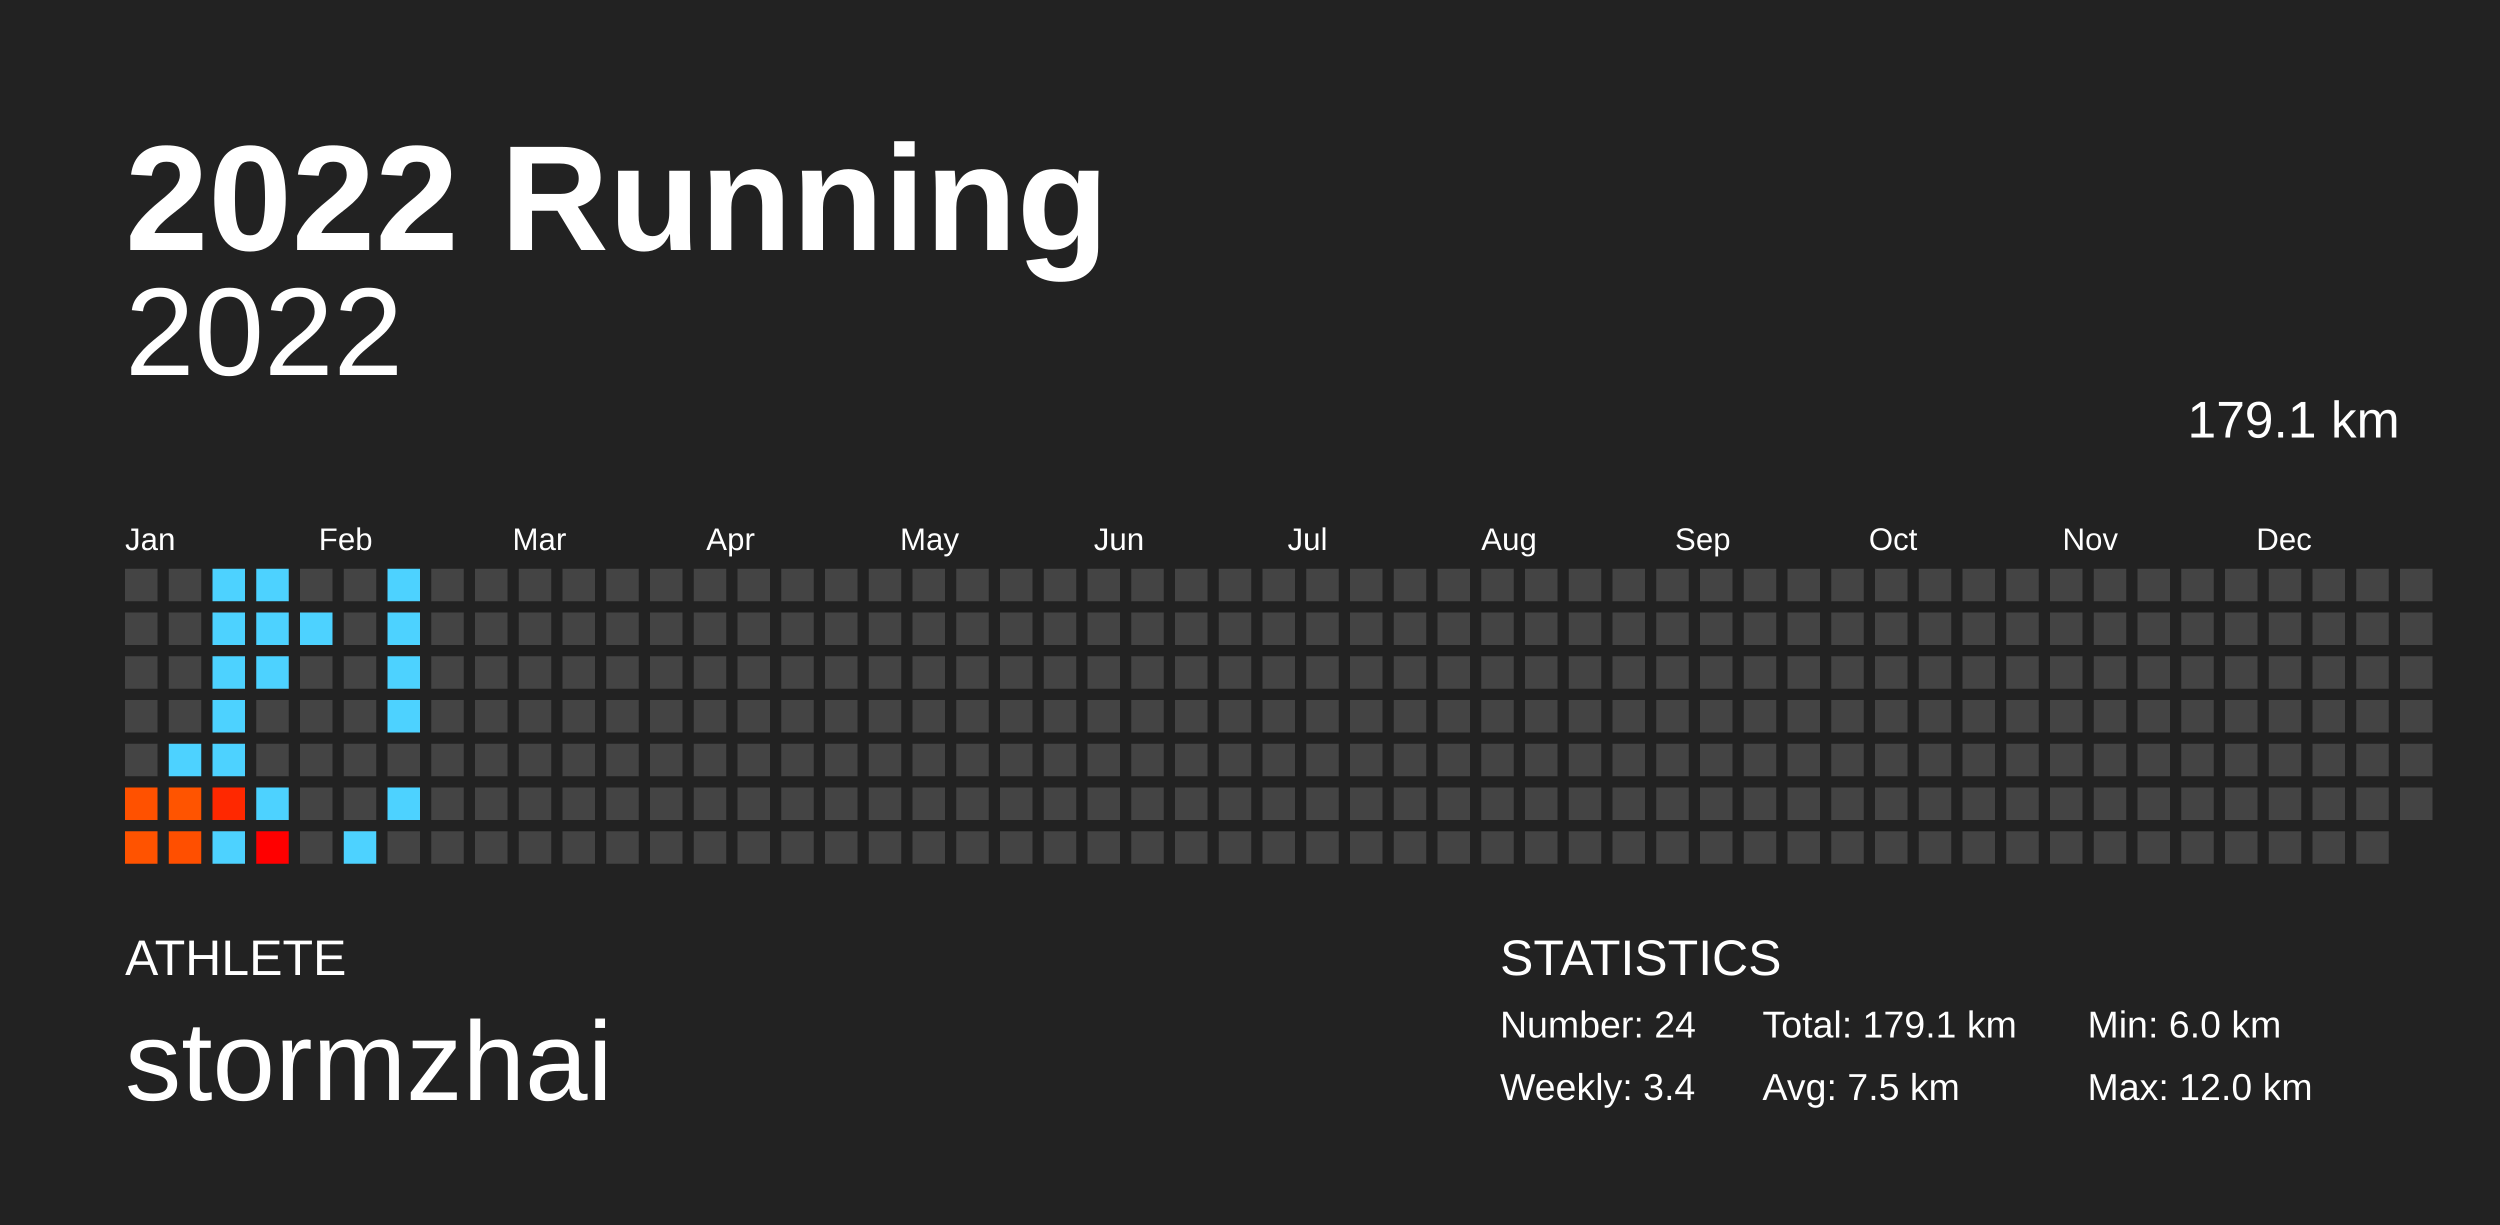
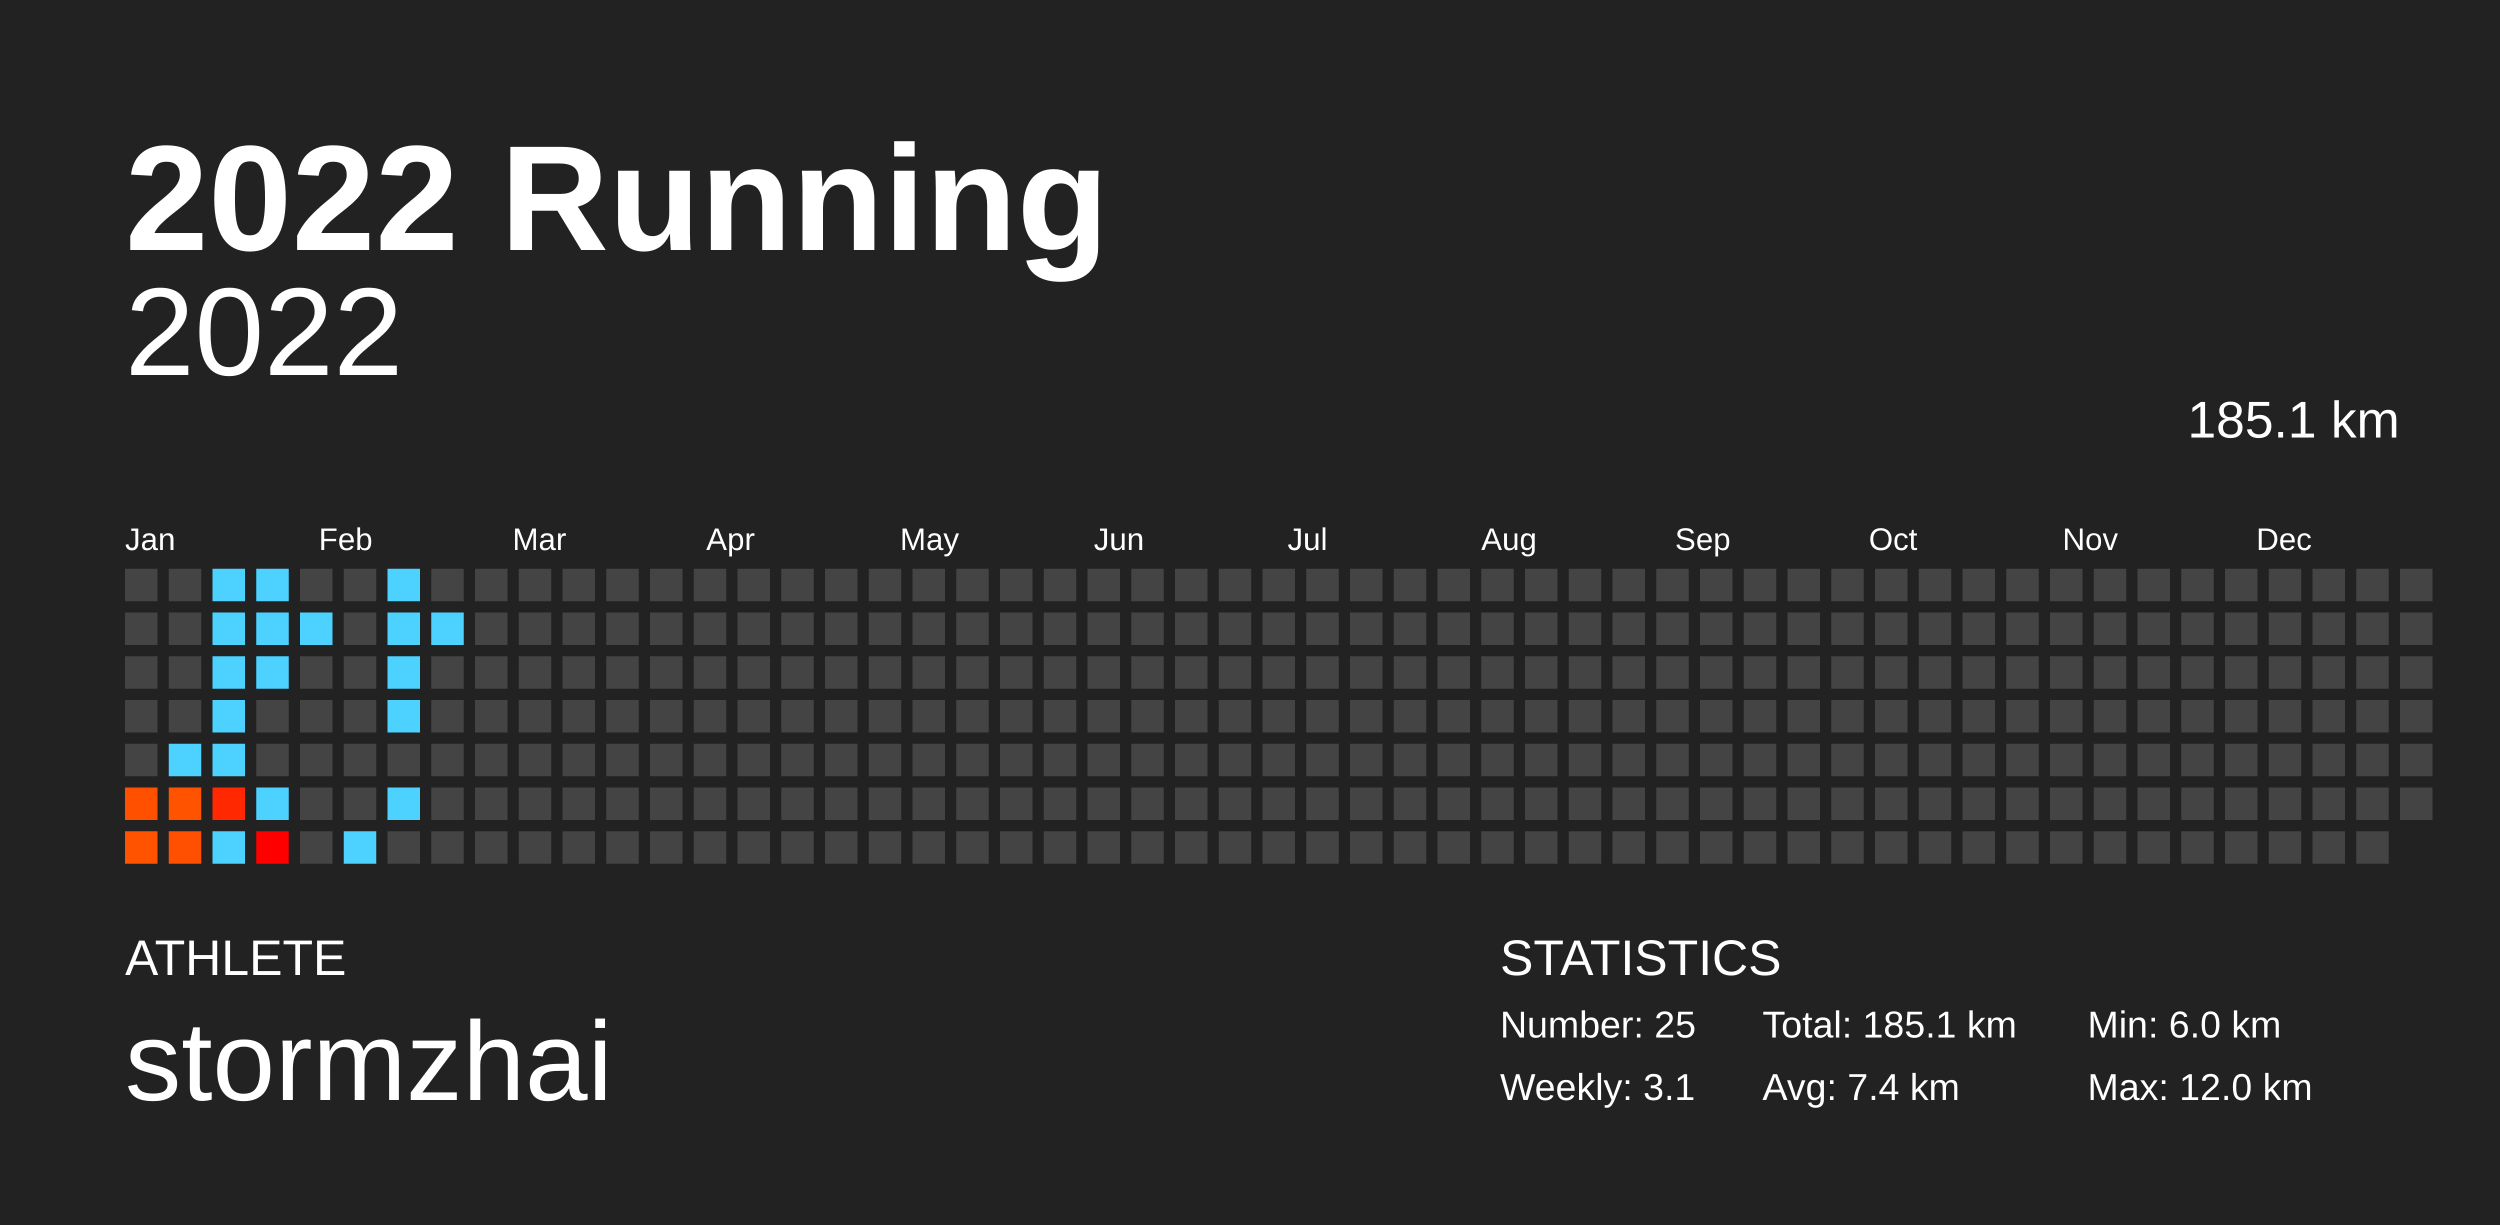
<svg xmlns="http://www.w3.org/2000/svg" baseProfile="full" height="98mm" version="1.1" viewBox="0,0,200,98" width="200mm">
  <defs />
  <rect fill="#222222" height="98" width="200" x="0" y="0" />
  <text fill="#FFFFFF" style="font-size:12px; font-family:Arial; font-weight:bold;" x="10" y="20">2022 Running</text>
  <text fill="#FFFFFF" style="font-size:4px; font-family:Arial" x="10" y="78">ATHLETE</text>
  <text fill="#FFFFFF" style="font-size:9px; font-family:Arial" x="10" y="88">stormzhai</text>
  <text fill="#FFFFFF" style="font-size:4px; font-family:Arial" x="120" y="78">STATISTICS</text>
-   <text fill="#FFFFFF" style="font-size:3px; font-family:Arial" x="120" y="83">Number: 24</text>
-   <text fill="#FFFFFF" style="font-size:3px; font-family:Arial" x="120" y="88">Weekly: 3.4</text>
-   <text fill="#FFFFFF" style="font-size:3px; font-family:Arial" x="141" y="83">Total: 179.1 km</text>
-   <text fill="#FFFFFF" style="font-size:3px; font-family:Arial" x="141" y="88">Avg: 7.5 km</text>
+   <text fill="#FFFFFF" style="font-size:3px; font-family:Arial" x="120" y="83">Number: 25</text>
+   <text fill="#FFFFFF" style="font-size:3px; font-family:Arial" x="120" y="88">Weekly: 3.1</text>
+   <text fill="#FFFFFF" style="font-size:3px; font-family:Arial" x="141" y="83">Total: 185.1 km</text>
+   <text fill="#FFFFFF" style="font-size:3px; font-family:Arial" x="141" y="88">Avg: 7.4 km</text>
  <text fill="#FFFFFF" style="font-size:3px; font-family:Arial" x="167" y="83">Min: 6.0 km</text>
  <text fill="#FFFFFF" style="font-size:3px; font-family:Arial" x="167" y="88">Max: 12.0 km</text>
  <text alignment-baseline="hanging" fill="#FFFFFF" style="font-size:10.0px; font-family:Arial;" x="10" y="30">2022</text>
-   <text alignment-baseline="hanging" fill="#FFFFFF" style="font-size:4.125px; font-family:Arial;" x="175" y="35">179.1 km</text>
+   <text alignment-baseline="hanging" fill="#FFFFFF" style="font-size:4.125px; font-family:Arial;" x="175" y="35">185.1 km</text>
  <text fill="#FFFFFF" style="font-size:2.5px; font-family:Arial" x="10.0" y="44">Jan</text>
  <text fill="#FFFFFF" style="font-size:2.5px; font-family:Arial" x="25.5" y="44">Feb</text>
  <text fill="#FFFFFF" style="font-size:2.5px; font-family:Arial" x="41.0" y="44">Mar</text>
  <text fill="#FFFFFF" style="font-size:2.5px; font-family:Arial" x="56.5" y="44">Apr</text>
  <text fill="#FFFFFF" style="font-size:2.5px; font-family:Arial" x="72.0" y="44">May</text>
  <text fill="#FFFFFF" style="font-size:2.5px; font-family:Arial" x="87.5" y="44">Jun</text>
  <text fill="#FFFFFF" style="font-size:2.5px; font-family:Arial" x="103.0" y="44">Jul</text>
  <text fill="#FFFFFF" style="font-size:2.5px; font-family:Arial" x="118.5" y="44">Aug</text>
  <text fill="#FFFFFF" style="font-size:2.5px; font-family:Arial" x="134.0" y="44">Sep</text>
  <text fill="#FFFFFF" style="font-size:2.5px; font-family:Arial" x="149.5" y="44">Oct</text>
  <text fill="#FFFFFF" style="font-size:2.5px; font-family:Arial" x="165.0" y="44">Nov</text>
  <text fill="#FFFFFF" style="font-size:2.5px; font-family:Arial" x="180.5" y="44">Dec</text>
  <rect fill="#444444" height="2.6" width="2.6" x="10.0" y="45.5" />
  <rect fill="#444444" height="2.6" width="2.6" x="10.0" y="49.0" />
  <rect fill="#444444" height="2.6" width="2.6" x="10.0" y="52.5" />
  <rect fill="#444444" height="2.6" width="2.6" x="10.0" y="56.0" />
  <rect fill="#444444" height="2.6" width="2.6" x="10.0" y="59.5" />
-   <rect fill="#ff5100" height="2.6" width="2.6" x="10.0" y="63.0" />
+   <rect fill="#ff5000" height="2.6" width="2.6" x="10.0" y="63.0" />
  <rect fill="#ff5300" height="2.6" width="2.6" x="10.0" y="66.5" />
  <rect fill="#444444" height="2.6" width="2.6" x="13.5" y="45.5" />
  <rect fill="#444444" height="2.6" width="2.6" x="13.5" y="49.0" />
  <rect fill="#444444" height="2.6" width="2.6" x="13.5" y="52.5" />
  <rect fill="#444444" height="2.6" width="2.6" x="13.5" y="56.0" />
  <rect fill="#4dd2ff" height="2.6" width="2.6" x="13.5" y="59.5" />
-   <rect fill="#ff5400" height="2.6" width="2.6" x="13.5" y="63.0" />
+   <rect fill="#ff5300" height="2.6" width="2.6" x="13.5" y="63.0" />
  <rect fill="#ff4f00" height="2.6" width="2.6" x="13.5" y="66.5" />
  <rect fill="#4dd2ff" height="2.6" width="2.6" x="17.0" y="45.5" />
  <rect fill="#4dd2ff" height="2.6" width="2.6" x="17.0" y="49.0" />
  <rect fill="#4dd2ff" height="2.6" width="2.6" x="17.0" y="52.5" />
  <rect fill="#4dd2ff" height="2.6" width="2.6" x="17.0" y="56.0" />
  <rect fill="#4dd2ff" height="2.6" width="2.6" x="17.0" y="59.5" />
  <rect fill="#ff2800" height="2.6" width="2.6" x="17.0" y="63.0" />
  <rect fill="#4dd2ff" height="2.6" width="2.6" x="17.0" y="66.5" />
  <rect fill="#4dd2ff" height="2.6" width="2.6" x="20.5" y="45.5" />
  <rect fill="#4dd2ff" height="2.6" width="2.6" x="20.5" y="49.0" />
  <rect fill="#4dd2ff" height="2.6" width="2.6" x="20.5" y="52.5" />
  <rect fill="#444444" height="2.6" width="2.6" x="20.5" y="56.0" />
  <rect fill="#444444" height="2.6" width="2.6" x="20.5" y="59.5" />
  <rect fill="#4dd2ff" height="2.6" width="2.6" x="20.5" y="63.0" />
  <rect fill="#ff0000" height="2.6" width="2.6" x="20.5" y="66.5" />
  <rect fill="#444444" height="2.6" width="2.6" x="24.0" y="45.5" />
  <rect fill="#4dd2ff" height="2.6" width="2.6" x="24.0" y="49.0" />
  <rect fill="#444444" height="2.6" width="2.6" x="24.0" y="52.5" />
  <rect fill="#444444" height="2.6" width="2.6" x="24.0" y="56.0" />
  <rect fill="#444444" height="2.6" width="2.6" x="24.0" y="59.5" />
  <rect fill="#444444" height="2.6" width="2.6" x="24.0" y="63.0" />
  <rect fill="#444444" height="2.6" width="2.6" x="24.0" y="66.5" />
  <rect fill="#444444" height="2.6" width="2.6" x="27.5" y="45.5" />
  <rect fill="#444444" height="2.6" width="2.6" x="27.5" y="49.0" />
  <rect fill="#444444" height="2.6" width="2.6" x="27.5" y="52.5" />
  <rect fill="#444444" height="2.6" width="2.6" x="27.5" y="56.0" />
  <rect fill="#444444" height="2.6" width="2.6" x="27.5" y="59.5" />
  <rect fill="#444444" height="2.6" width="2.6" x="27.5" y="63.0" />
  <rect fill="#4dd2ff" height="2.6" width="2.6" x="27.5" y="66.5" />
  <rect fill="#4dd2ff" height="2.6" width="2.6" x="31.0" y="45.5" />
  <rect fill="#4dd2ff" height="2.6" width="2.6" x="31.0" y="49.0" />
  <rect fill="#4dd2ff" height="2.6" width="2.6" x="31.0" y="52.5" />
  <rect fill="#4dd2ff" height="2.6" width="2.6" x="31.0" y="56.0" />
  <rect fill="#444444" height="2.6" width="2.6" x="31.0" y="59.5" />
  <rect fill="#4dd2ff" height="2.6" width="2.6" x="31.0" y="63.0" />
  <rect fill="#444444" height="2.6" width="2.6" x="31.0" y="66.5" />
  <rect fill="#444444" height="2.6" width="2.6" x="34.5" y="45.5" />
-   <rect fill="#444444" height="2.6" width="2.6" x="34.5" y="49.0" />
+   <rect fill="#4dd2ff" height="2.6" width="2.6" x="34.5" y="49.0" />
  <rect fill="#444444" height="2.6" width="2.6" x="34.5" y="52.5" />
  <rect fill="#444444" height="2.6" width="2.6" x="34.5" y="56.0" />
  <rect fill="#444444" height="2.6" width="2.6" x="34.5" y="59.5" />
  <rect fill="#444444" height="2.6" width="2.6" x="34.5" y="63.0" />
  <rect fill="#444444" height="2.6" width="2.6" x="34.5" y="66.5" />
  <rect fill="#444444" height="2.6" width="2.6" x="38.0" y="45.5" />
  <rect fill="#444444" height="2.6" width="2.6" x="38.0" y="49.0" />
  <rect fill="#444444" height="2.6" width="2.6" x="38.0" y="52.5" />
  <rect fill="#444444" height="2.6" width="2.6" x="38.0" y="56.0" />
  <rect fill="#444444" height="2.6" width="2.6" x="38.0" y="59.5" />
  <rect fill="#444444" height="2.6" width="2.6" x="38.0" y="63.0" />
  <rect fill="#444444" height="2.6" width="2.6" x="38.0" y="66.5" />
  <rect fill="#444444" height="2.6" width="2.6" x="41.5" y="45.5" />
  <rect fill="#444444" height="2.6" width="2.6" x="41.5" y="49.0" />
  <rect fill="#444444" height="2.6" width="2.6" x="41.5" y="52.5" />
  <rect fill="#444444" height="2.6" width="2.6" x="41.5" y="56.0" />
  <rect fill="#444444" height="2.6" width="2.6" x="41.5" y="59.5" />
  <rect fill="#444444" height="2.6" width="2.6" x="41.5" y="63.0" />
  <rect fill="#444444" height="2.6" width="2.6" x="41.5" y="66.5" />
  <rect fill="#444444" height="2.6" width="2.6" x="45.0" y="45.5" />
  <rect fill="#444444" height="2.6" width="2.6" x="45.0" y="49.0" />
  <rect fill="#444444" height="2.6" width="2.6" x="45.0" y="52.5" />
  <rect fill="#444444" height="2.6" width="2.6" x="45.0" y="56.0" />
  <rect fill="#444444" height="2.6" width="2.6" x="45.0" y="59.5" />
  <rect fill="#444444" height="2.6" width="2.6" x="45.0" y="63.0" />
  <rect fill="#444444" height="2.6" width="2.6" x="45.0" y="66.5" />
  <rect fill="#444444" height="2.6" width="2.6" x="48.5" y="45.5" />
  <rect fill="#444444" height="2.6" width="2.6" x="48.5" y="49.0" />
  <rect fill="#444444" height="2.6" width="2.6" x="48.5" y="52.5" />
  <rect fill="#444444" height="2.6" width="2.6" x="48.5" y="56.0" />
  <rect fill="#444444" height="2.6" width="2.6" x="48.5" y="59.5" />
  <rect fill="#444444" height="2.6" width="2.6" x="48.5" y="63.0" />
  <rect fill="#444444" height="2.6" width="2.6" x="48.5" y="66.5" />
  <rect fill="#444444" height="2.6" width="2.6" x="52.0" y="45.5" />
  <rect fill="#444444" height="2.6" width="2.6" x="52.0" y="49.0" />
  <rect fill="#444444" height="2.6" width="2.6" x="52.0" y="52.5" />
  <rect fill="#444444" height="2.6" width="2.6" x="52.0" y="56.0" />
  <rect fill="#444444" height="2.6" width="2.6" x="52.0" y="59.5" />
  <rect fill="#444444" height="2.6" width="2.6" x="52.0" y="63.0" />
  <rect fill="#444444" height="2.6" width="2.6" x="52.0" y="66.5" />
  <rect fill="#444444" height="2.6" width="2.6" x="55.5" y="45.5" />
  <rect fill="#444444" height="2.6" width="2.6" x="55.5" y="49.0" />
  <rect fill="#444444" height="2.6" width="2.6" x="55.5" y="52.5" />
  <rect fill="#444444" height="2.6" width="2.6" x="55.5" y="56.0" />
  <rect fill="#444444" height="2.6" width="2.6" x="55.5" y="59.5" />
  <rect fill="#444444" height="2.6" width="2.6" x="55.5" y="63.0" />
  <rect fill="#444444" height="2.6" width="2.6" x="55.5" y="66.5" />
  <rect fill="#444444" height="2.6" width="2.6" x="59.0" y="45.5" />
  <rect fill="#444444" height="2.6" width="2.6" x="59.0" y="49.0" />
  <rect fill="#444444" height="2.6" width="2.6" x="59.0" y="52.5" />
  <rect fill="#444444" height="2.6" width="2.6" x="59.0" y="56.0" />
  <rect fill="#444444" height="2.6" width="2.6" x="59.0" y="59.5" />
  <rect fill="#444444" height="2.6" width="2.6" x="59.0" y="63.0" />
  <rect fill="#444444" height="2.6" width="2.6" x="59.0" y="66.5" />
  <rect fill="#444444" height="2.6" width="2.6" x="62.5" y="45.5" />
  <rect fill="#444444" height="2.6" width="2.6" x="62.5" y="49.0" />
  <rect fill="#444444" height="2.6" width="2.6" x="62.5" y="52.5" />
  <rect fill="#444444" height="2.6" width="2.6" x="62.5" y="56.0" />
  <rect fill="#444444" height="2.6" width="2.6" x="62.5" y="59.5" />
  <rect fill="#444444" height="2.6" width="2.6" x="62.5" y="63.0" />
  <rect fill="#444444" height="2.6" width="2.6" x="62.5" y="66.5" />
  <rect fill="#444444" height="2.6" width="2.6" x="66.0" y="45.5" />
  <rect fill="#444444" height="2.6" width="2.6" x="66.0" y="49.0" />
  <rect fill="#444444" height="2.6" width="2.6" x="66.0" y="52.5" />
  <rect fill="#444444" height="2.6" width="2.6" x="66.0" y="56.0" />
  <rect fill="#444444" height="2.6" width="2.6" x="66.0" y="59.5" />
  <rect fill="#444444" height="2.6" width="2.6" x="66.0" y="63.0" />
  <rect fill="#444444" height="2.6" width="2.6" x="66.0" y="66.5" />
  <rect fill="#444444" height="2.6" width="2.6" x="69.5" y="45.5" />
  <rect fill="#444444" height="2.6" width="2.6" x="69.5" y="49.0" />
  <rect fill="#444444" height="2.6" width="2.6" x="69.5" y="52.5" />
  <rect fill="#444444" height="2.6" width="2.6" x="69.5" y="56.0" />
  <rect fill="#444444" height="2.6" width="2.6" x="69.5" y="59.5" />
  <rect fill="#444444" height="2.6" width="2.6" x="69.5" y="63.0" />
  <rect fill="#444444" height="2.6" width="2.6" x="69.5" y="66.5" />
  <rect fill="#444444" height="2.6" width="2.6" x="73.0" y="45.5" />
  <rect fill="#444444" height="2.6" width="2.6" x="73.0" y="49.0" />
  <rect fill="#444444" height="2.6" width="2.6" x="73.0" y="52.5" />
  <rect fill="#444444" height="2.6" width="2.6" x="73.0" y="56.0" />
  <rect fill="#444444" height="2.6" width="2.6" x="73.0" y="59.5" />
  <rect fill="#444444" height="2.6" width="2.6" x="73.0" y="63.0" />
  <rect fill="#444444" height="2.6" width="2.6" x="73.0" y="66.5" />
  <rect fill="#444444" height="2.6" width="2.6" x="76.5" y="45.5" />
  <rect fill="#444444" height="2.6" width="2.6" x="76.5" y="49.0" />
  <rect fill="#444444" height="2.6" width="2.6" x="76.5" y="52.5" />
  <rect fill="#444444" height="2.6" width="2.6" x="76.5" y="56.0" />
  <rect fill="#444444" height="2.6" width="2.6" x="76.5" y="59.5" />
  <rect fill="#444444" height="2.6" width="2.6" x="76.5" y="63.0" />
  <rect fill="#444444" height="2.6" width="2.6" x="76.5" y="66.5" />
  <rect fill="#444444" height="2.6" width="2.6" x="80.0" y="45.5" />
  <rect fill="#444444" height="2.6" width="2.6" x="80.0" y="49.0" />
  <rect fill="#444444" height="2.6" width="2.6" x="80.0" y="52.5" />
  <rect fill="#444444" height="2.6" width="2.6" x="80.0" y="56.0" />
  <rect fill="#444444" height="2.6" width="2.6" x="80.0" y="59.5" />
  <rect fill="#444444" height="2.6" width="2.6" x="80.0" y="63.0" />
  <rect fill="#444444" height="2.6" width="2.6" x="80.0" y="66.5" />
  <rect fill="#444444" height="2.6" width="2.6" x="83.5" y="45.5" />
  <rect fill="#444444" height="2.6" width="2.6" x="83.5" y="49.0" />
  <rect fill="#444444" height="2.6" width="2.6" x="83.5" y="52.5" />
  <rect fill="#444444" height="2.6" width="2.6" x="83.5" y="56.0" />
  <rect fill="#444444" height="2.6" width="2.6" x="83.5" y="59.5" />
  <rect fill="#444444" height="2.6" width="2.6" x="83.5" y="63.0" />
  <rect fill="#444444" height="2.6" width="2.6" x="83.5" y="66.5" />
  <rect fill="#444444" height="2.6" width="2.6" x="87.0" y="45.5" />
  <rect fill="#444444" height="2.6" width="2.6" x="87.0" y="49.0" />
  <rect fill="#444444" height="2.6" width="2.6" x="87.0" y="52.5" />
  <rect fill="#444444" height="2.6" width="2.6" x="87.0" y="56.0" />
  <rect fill="#444444" height="2.6" width="2.6" x="87.0" y="59.5" />
  <rect fill="#444444" height="2.6" width="2.6" x="87.0" y="63.0" />
  <rect fill="#444444" height="2.6" width="2.6" x="87.0" y="66.5" />
  <rect fill="#444444" height="2.6" width="2.6" x="90.5" y="45.5" />
  <rect fill="#444444" height="2.6" width="2.6" x="90.5" y="49.0" />
  <rect fill="#444444" height="2.6" width="2.6" x="90.5" y="52.5" />
  <rect fill="#444444" height="2.6" width="2.6" x="90.5" y="56.0" />
  <rect fill="#444444" height="2.6" width="2.6" x="90.5" y="59.5" />
  <rect fill="#444444" height="2.6" width="2.6" x="90.5" y="63.0" />
  <rect fill="#444444" height="2.6" width="2.6" x="90.5" y="66.5" />
  <rect fill="#444444" height="2.6" width="2.6" x="94.0" y="45.5" />
  <rect fill="#444444" height="2.6" width="2.6" x="94.0" y="49.0" />
  <rect fill="#444444" height="2.6" width="2.6" x="94.0" y="52.5" />
  <rect fill="#444444" height="2.6" width="2.6" x="94.0" y="56.0" />
  <rect fill="#444444" height="2.6" width="2.6" x="94.0" y="59.5" />
  <rect fill="#444444" height="2.6" width="2.6" x="94.0" y="63.0" />
  <rect fill="#444444" height="2.6" width="2.6" x="94.0" y="66.5" />
  <rect fill="#444444" height="2.6" width="2.6" x="97.5" y="45.5" />
  <rect fill="#444444" height="2.6" width="2.6" x="97.5" y="49.0" />
  <rect fill="#444444" height="2.6" width="2.6" x="97.5" y="52.5" />
  <rect fill="#444444" height="2.6" width="2.6" x="97.5" y="56.0" />
  <rect fill="#444444" height="2.6" width="2.6" x="97.5" y="59.5" />
  <rect fill="#444444" height="2.6" width="2.6" x="97.5" y="63.0" />
  <rect fill="#444444" height="2.6" width="2.6" x="97.5" y="66.5" />
  <rect fill="#444444" height="2.6" width="2.6" x="101.0" y="45.5" />
  <rect fill="#444444" height="2.6" width="2.6" x="101.0" y="49.0" />
  <rect fill="#444444" height="2.6" width="2.6" x="101.0" y="52.5" />
  <rect fill="#444444" height="2.6" width="2.6" x="101.0" y="56.0" />
  <rect fill="#444444" height="2.6" width="2.6" x="101.0" y="59.5" />
  <rect fill="#444444" height="2.6" width="2.6" x="101.0" y="63.0" />
  <rect fill="#444444" height="2.6" width="2.6" x="101.0" y="66.5" />
  <rect fill="#444444" height="2.6" width="2.6" x="104.5" y="45.5" />
  <rect fill="#444444" height="2.6" width="2.6" x="104.5" y="49.0" />
  <rect fill="#444444" height="2.6" width="2.6" x="104.5" y="52.5" />
  <rect fill="#444444" height="2.6" width="2.6" x="104.5" y="56.0" />
  <rect fill="#444444" height="2.6" width="2.6" x="104.5" y="59.5" />
  <rect fill="#444444" height="2.6" width="2.6" x="104.5" y="63.0" />
  <rect fill="#444444" height="2.6" width="2.6" x="104.5" y="66.5" />
  <rect fill="#444444" height="2.6" width="2.6" x="108.0" y="45.5" />
  <rect fill="#444444" height="2.6" width="2.6" x="108.0" y="49.0" />
  <rect fill="#444444" height="2.6" width="2.6" x="108.0" y="52.5" />
  <rect fill="#444444" height="2.6" width="2.6" x="108.0" y="56.0" />
  <rect fill="#444444" height="2.6" width="2.6" x="108.0" y="59.5" />
  <rect fill="#444444" height="2.6" width="2.6" x="108.0" y="63.0" />
  <rect fill="#444444" height="2.6" width="2.6" x="108.0" y="66.5" />
  <rect fill="#444444" height="2.6" width="2.6" x="111.5" y="45.5" />
  <rect fill="#444444" height="2.6" width="2.6" x="111.5" y="49.0" />
  <rect fill="#444444" height="2.6" width="2.6" x="111.5" y="52.5" />
  <rect fill="#444444" height="2.6" width="2.6" x="111.5" y="56.0" />
  <rect fill="#444444" height="2.6" width="2.6" x="111.5" y="59.5" />
  <rect fill="#444444" height="2.6" width="2.6" x="111.5" y="63.0" />
  <rect fill="#444444" height="2.6" width="2.6" x="111.5" y="66.5" />
  <rect fill="#444444" height="2.6" width="2.6" x="115.0" y="45.5" />
  <rect fill="#444444" height="2.6" width="2.6" x="115.0" y="49.0" />
  <rect fill="#444444" height="2.6" width="2.6" x="115.0" y="52.5" />
  <rect fill="#444444" height="2.6" width="2.6" x="115.0" y="56.0" />
  <rect fill="#444444" height="2.6" width="2.6" x="115.0" y="59.5" />
  <rect fill="#444444" height="2.6" width="2.6" x="115.0" y="63.0" />
  <rect fill="#444444" height="2.6" width="2.6" x="115.0" y="66.5" />
  <rect fill="#444444" height="2.6" width="2.6" x="118.5" y="45.5" />
  <rect fill="#444444" height="2.6" width="2.6" x="118.5" y="49.0" />
  <rect fill="#444444" height="2.6" width="2.6" x="118.5" y="52.5" />
  <rect fill="#444444" height="2.6" width="2.6" x="118.5" y="56.0" />
  <rect fill="#444444" height="2.6" width="2.6" x="118.5" y="59.5" />
  <rect fill="#444444" height="2.6" width="2.6" x="118.5" y="63.0" />
  <rect fill="#444444" height="2.6" width="2.6" x="118.5" y="66.5" />
  <rect fill="#444444" height="2.6" width="2.6" x="122.0" y="45.5" />
  <rect fill="#444444" height="2.6" width="2.6" x="122.0" y="49.0" />
  <rect fill="#444444" height="2.6" width="2.6" x="122.0" y="52.5" />
  <rect fill="#444444" height="2.6" width="2.6" x="122.0" y="56.0" />
  <rect fill="#444444" height="2.6" width="2.6" x="122.0" y="59.5" />
  <rect fill="#444444" height="2.6" width="2.6" x="122.0" y="63.0" />
  <rect fill="#444444" height="2.6" width="2.6" x="122.0" y="66.5" />
  <rect fill="#444444" height="2.6" width="2.6" x="125.5" y="45.5" />
  <rect fill="#444444" height="2.6" width="2.6" x="125.5" y="49.0" />
  <rect fill="#444444" height="2.6" width="2.6" x="125.5" y="52.5" />
  <rect fill="#444444" height="2.6" width="2.6" x="125.5" y="56.0" />
  <rect fill="#444444" height="2.6" width="2.6" x="125.5" y="59.5" />
  <rect fill="#444444" height="2.6" width="2.6" x="125.5" y="63.0" />
  <rect fill="#444444" height="2.6" width="2.6" x="125.5" y="66.5" />
  <rect fill="#444444" height="2.6" width="2.6" x="129.0" y="45.5" />
  <rect fill="#444444" height="2.6" width="2.6" x="129.0" y="49.0" />
  <rect fill="#444444" height="2.6" width="2.6" x="129.0" y="52.5" />
  <rect fill="#444444" height="2.6" width="2.6" x="129.0" y="56.0" />
  <rect fill="#444444" height="2.6" width="2.6" x="129.0" y="59.5" />
  <rect fill="#444444" height="2.6" width="2.6" x="129.0" y="63.0" />
  <rect fill="#444444" height="2.6" width="2.6" x="129.0" y="66.5" />
  <rect fill="#444444" height="2.6" width="2.6" x="132.5" y="45.5" />
  <rect fill="#444444" height="2.6" width="2.6" x="132.5" y="49.0" />
  <rect fill="#444444" height="2.6" width="2.6" x="132.5" y="52.5" />
  <rect fill="#444444" height="2.6" width="2.6" x="132.5" y="56.0" />
  <rect fill="#444444" height="2.6" width="2.6" x="132.5" y="59.5" />
  <rect fill="#444444" height="2.6" width="2.6" x="132.5" y="63.0" />
  <rect fill="#444444" height="2.6" width="2.6" x="132.5" y="66.5" />
  <rect fill="#444444" height="2.6" width="2.6" x="136.0" y="45.5" />
  <rect fill="#444444" height="2.6" width="2.6" x="136.0" y="49.0" />
  <rect fill="#444444" height="2.6" width="2.6" x="136.0" y="52.5" />
  <rect fill="#444444" height="2.6" width="2.6" x="136.0" y="56.0" />
  <rect fill="#444444" height="2.6" width="2.6" x="136.0" y="59.5" />
  <rect fill="#444444" height="2.6" width="2.6" x="136.0" y="63.0" />
  <rect fill="#444444" height="2.6" width="2.6" x="136.0" y="66.5" />
  <rect fill="#444444" height="2.6" width="2.6" x="139.5" y="45.5" />
  <rect fill="#444444" height="2.6" width="2.6" x="139.5" y="49.0" />
  <rect fill="#444444" height="2.6" width="2.6" x="139.5" y="52.5" />
  <rect fill="#444444" height="2.6" width="2.6" x="139.5" y="56.0" />
  <rect fill="#444444" height="2.6" width="2.6" x="139.5" y="59.5" />
  <rect fill="#444444" height="2.6" width="2.6" x="139.5" y="63.0" />
  <rect fill="#444444" height="2.6" width="2.6" x="139.5" y="66.5" />
  <rect fill="#444444" height="2.6" width="2.6" x="143.0" y="45.5" />
  <rect fill="#444444" height="2.6" width="2.6" x="143.0" y="49.0" />
  <rect fill="#444444" height="2.6" width="2.6" x="143.0" y="52.5" />
  <rect fill="#444444" height="2.6" width="2.6" x="143.0" y="56.0" />
  <rect fill="#444444" height="2.6" width="2.6" x="143.0" y="59.5" />
  <rect fill="#444444" height="2.6" width="2.6" x="143.0" y="63.0" />
  <rect fill="#444444" height="2.6" width="2.6" x="143.0" y="66.5" />
  <rect fill="#444444" height="2.6" width="2.6" x="146.5" y="45.5" />
  <rect fill="#444444" height="2.6" width="2.6" x="146.5" y="49.0" />
  <rect fill="#444444" height="2.6" width="2.6" x="146.5" y="52.5" />
  <rect fill="#444444" height="2.6" width="2.6" x="146.5" y="56.0" />
  <rect fill="#444444" height="2.6" width="2.6" x="146.5" y="59.5" />
  <rect fill="#444444" height="2.6" width="2.6" x="146.5" y="63.0" />
  <rect fill="#444444" height="2.6" width="2.6" x="146.5" y="66.5" />
  <rect fill="#444444" height="2.6" width="2.6" x="150.0" y="45.5" />
  <rect fill="#444444" height="2.6" width="2.6" x="150.0" y="49.0" />
  <rect fill="#444444" height="2.6" width="2.6" x="150.0" y="52.5" />
  <rect fill="#444444" height="2.6" width="2.6" x="150.0" y="56.0" />
  <rect fill="#444444" height="2.6" width="2.6" x="150.0" y="59.5" />
  <rect fill="#444444" height="2.6" width="2.6" x="150.0" y="63.0" />
  <rect fill="#444444" height="2.6" width="2.6" x="150.0" y="66.5" />
  <rect fill="#444444" height="2.6" width="2.6" x="153.5" y="45.5" />
  <rect fill="#444444" height="2.6" width="2.6" x="153.5" y="49.0" />
  <rect fill="#444444" height="2.6" width="2.6" x="153.5" y="52.5" />
  <rect fill="#444444" height="2.6" width="2.6" x="153.5" y="56.0" />
  <rect fill="#444444" height="2.6" width="2.6" x="153.5" y="59.5" />
  <rect fill="#444444" height="2.6" width="2.6" x="153.5" y="63.0" />
  <rect fill="#444444" height="2.6" width="2.6" x="153.5" y="66.5" />
  <rect fill="#444444" height="2.6" width="2.6" x="157.0" y="45.5" />
  <rect fill="#444444" height="2.6" width="2.6" x="157.0" y="49.0" />
  <rect fill="#444444" height="2.6" width="2.6" x="157.0" y="52.5" />
  <rect fill="#444444" height="2.6" width="2.6" x="157.0" y="56.0" />
  <rect fill="#444444" height="2.6" width="2.6" x="157.0" y="59.5" />
  <rect fill="#444444" height="2.6" width="2.6" x="157.0" y="63.0" />
  <rect fill="#444444" height="2.6" width="2.6" x="157.0" y="66.5" />
  <rect fill="#444444" height="2.6" width="2.6" x="160.5" y="45.5" />
  <rect fill="#444444" height="2.6" width="2.6" x="160.5" y="49.0" />
  <rect fill="#444444" height="2.6" width="2.6" x="160.5" y="52.5" />
  <rect fill="#444444" height="2.6" width="2.6" x="160.5" y="56.0" />
  <rect fill="#444444" height="2.6" width="2.6" x="160.5" y="59.5" />
  <rect fill="#444444" height="2.6" width="2.6" x="160.5" y="63.0" />
  <rect fill="#444444" height="2.6" width="2.6" x="160.5" y="66.5" />
  <rect fill="#444444" height="2.6" width="2.6" x="164.0" y="45.5" />
  <rect fill="#444444" height="2.6" width="2.6" x="164.0" y="49.0" />
  <rect fill="#444444" height="2.6" width="2.6" x="164.0" y="52.5" />
  <rect fill="#444444" height="2.6" width="2.6" x="164.0" y="56.0" />
  <rect fill="#444444" height="2.6" width="2.6" x="164.0" y="59.5" />
  <rect fill="#444444" height="2.6" width="2.6" x="164.0" y="63.0" />
  <rect fill="#444444" height="2.6" width="2.6" x="164.0" y="66.5" />
  <rect fill="#444444" height="2.6" width="2.6" x="167.5" y="45.5" />
  <rect fill="#444444" height="2.6" width="2.6" x="167.5" y="49.0" />
  <rect fill="#444444" height="2.6" width="2.6" x="167.5" y="52.5" />
  <rect fill="#444444" height="2.6" width="2.6" x="167.5" y="56.0" />
  <rect fill="#444444" height="2.6" width="2.6" x="167.5" y="59.5" />
  <rect fill="#444444" height="2.6" width="2.6" x="167.5" y="63.0" />
  <rect fill="#444444" height="2.6" width="2.6" x="167.5" y="66.5" />
  <rect fill="#444444" height="2.6" width="2.6" x="171.0" y="45.5" />
  <rect fill="#444444" height="2.6" width="2.6" x="171.0" y="49.0" />
  <rect fill="#444444" height="2.6" width="2.6" x="171.0" y="52.5" />
  <rect fill="#444444" height="2.6" width="2.6" x="171.0" y="56.0" />
  <rect fill="#444444" height="2.6" width="2.6" x="171.0" y="59.5" />
  <rect fill="#444444" height="2.6" width="2.6" x="171.0" y="63.0" />
  <rect fill="#444444" height="2.6" width="2.6" x="171.0" y="66.5" />
  <rect fill="#444444" height="2.6" width="2.6" x="174.5" y="45.5" />
  <rect fill="#444444" height="2.6" width="2.6" x="174.5" y="49.0" />
  <rect fill="#444444" height="2.6" width="2.6" x="174.5" y="52.5" />
  <rect fill="#444444" height="2.6" width="2.6" x="174.5" y="56.0" />
  <rect fill="#444444" height="2.6" width="2.6" x="174.5" y="59.5" />
  <rect fill="#444444" height="2.6" width="2.6" x="174.5" y="63.0" />
  <rect fill="#444444" height="2.6" width="2.6" x="174.5" y="66.5" />
  <rect fill="#444444" height="2.6" width="2.6" x="178.0" y="45.5" />
  <rect fill="#444444" height="2.6" width="2.6" x="178.0" y="49.0" />
  <rect fill="#444444" height="2.6" width="2.6" x="178.0" y="52.5" />
  <rect fill="#444444" height="2.6" width="2.6" x="178.0" y="56.0" />
  <rect fill="#444444" height="2.6" width="2.6" x="178.0" y="59.5" />
  <rect fill="#444444" height="2.6" width="2.6" x="178.0" y="63.0" />
  <rect fill="#444444" height="2.6" width="2.6" x="178.0" y="66.5" />
  <rect fill="#444444" height="2.6" width="2.6" x="181.5" y="45.5" />
  <rect fill="#444444" height="2.6" width="2.6" x="181.5" y="49.0" />
  <rect fill="#444444" height="2.6" width="2.6" x="181.5" y="52.5" />
  <rect fill="#444444" height="2.6" width="2.6" x="181.5" y="56.0" />
  <rect fill="#444444" height="2.6" width="2.6" x="181.5" y="59.5" />
  <rect fill="#444444" height="2.6" width="2.6" x="181.5" y="63.0" />
  <rect fill="#444444" height="2.6" width="2.6" x="181.5" y="66.5" />
  <rect fill="#444444" height="2.6" width="2.6" x="185.0" y="45.5" />
  <rect fill="#444444" height="2.6" width="2.6" x="185.0" y="49.0" />
  <rect fill="#444444" height="2.6" width="2.6" x="185.0" y="52.5" />
  <rect fill="#444444" height="2.6" width="2.6" x="185.0" y="56.0" />
  <rect fill="#444444" height="2.6" width="2.6" x="185.0" y="59.5" />
  <rect fill="#444444" height="2.6" width="2.6" x="185.0" y="63.0" />
  <rect fill="#444444" height="2.6" width="2.6" x="185.0" y="66.5" />
  <rect fill="#444444" height="2.6" width="2.6" x="188.5" y="45.5" />
  <rect fill="#444444" height="2.6" width="2.6" x="188.5" y="49.0" />
  <rect fill="#444444" height="2.6" width="2.6" x="188.5" y="52.5" />
  <rect fill="#444444" height="2.6" width="2.6" x="188.5" y="56.0" />
  <rect fill="#444444" height="2.6" width="2.6" x="188.5" y="59.5" />
  <rect fill="#444444" height="2.6" width="2.6" x="188.5" y="63.0" />
  <rect fill="#444444" height="2.6" width="2.6" x="188.5" y="66.5" />
  <rect fill="#444444" height="2.6" width="2.6" x="192.0" y="45.5" />
  <rect fill="#444444" height="2.6" width="2.6" x="192.0" y="49.0" />
  <rect fill="#444444" height="2.6" width="2.6" x="192.0" y="52.5" />
  <rect fill="#444444" height="2.6" width="2.6" x="192.0" y="56.0" />
  <rect fill="#444444" height="2.6" width="2.6" x="192.0" y="59.5" />
  <rect fill="#444444" height="2.6" width="2.6" x="192.0" y="63.0" />
</svg>
